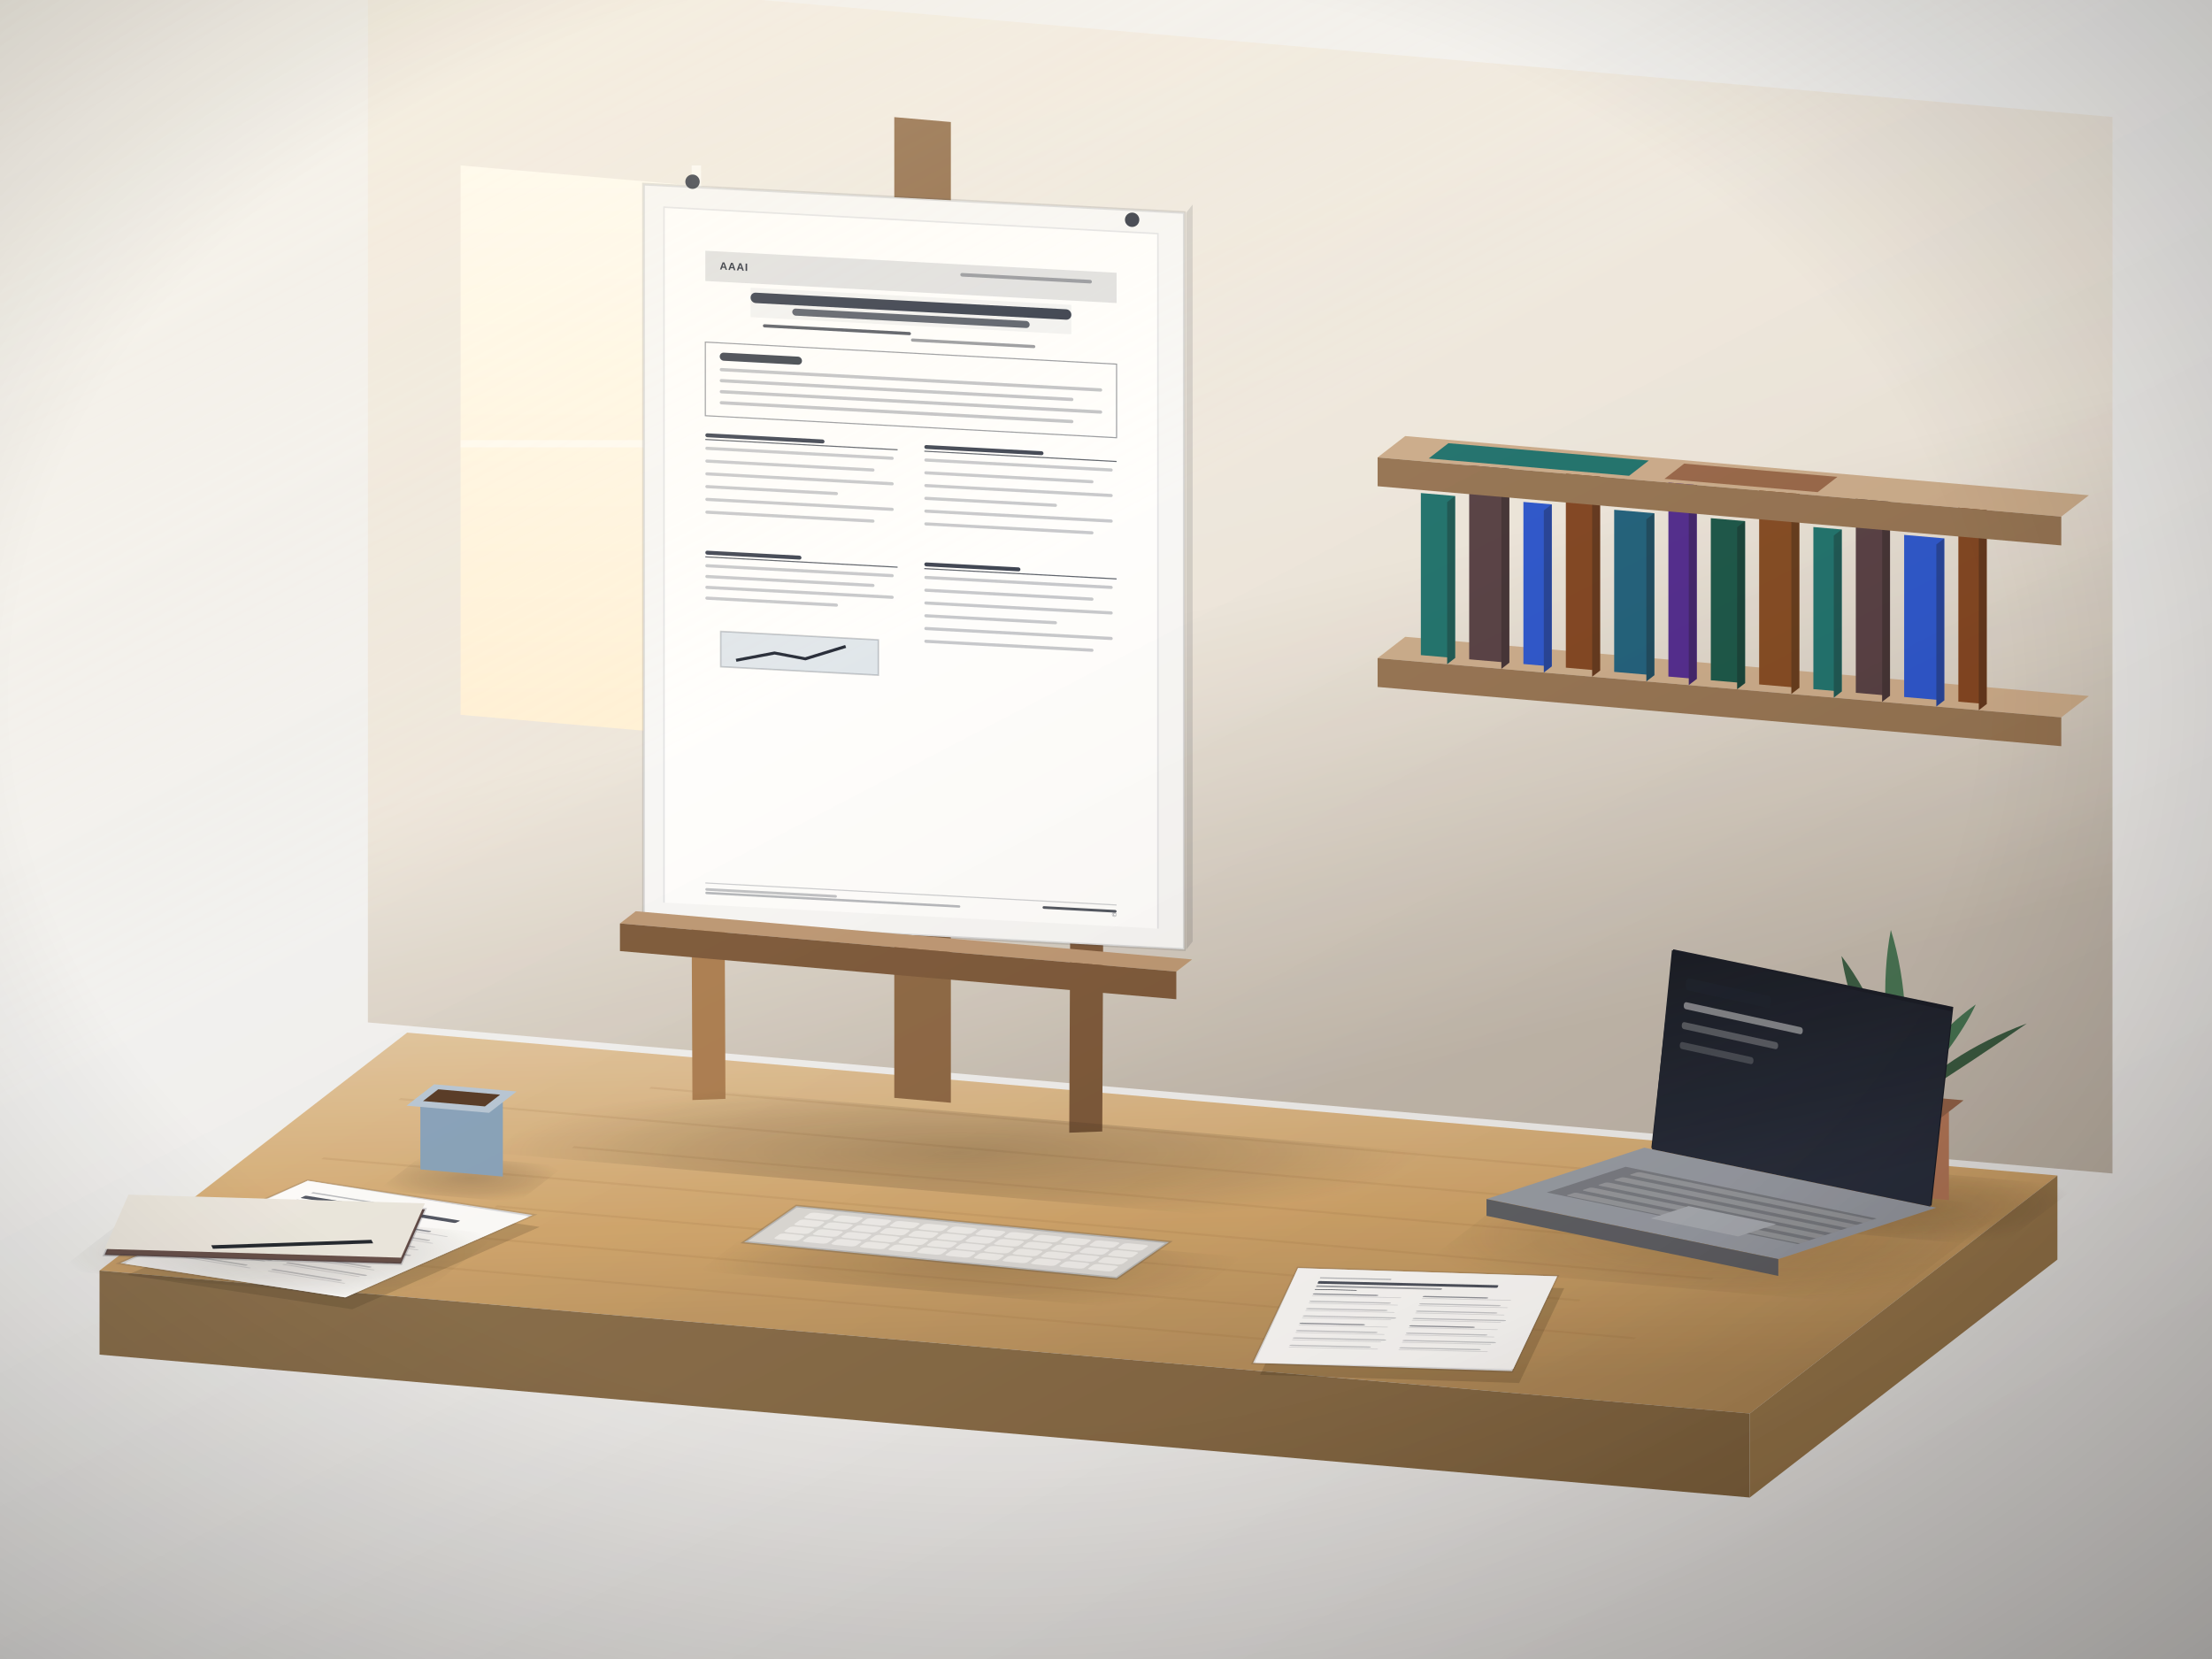
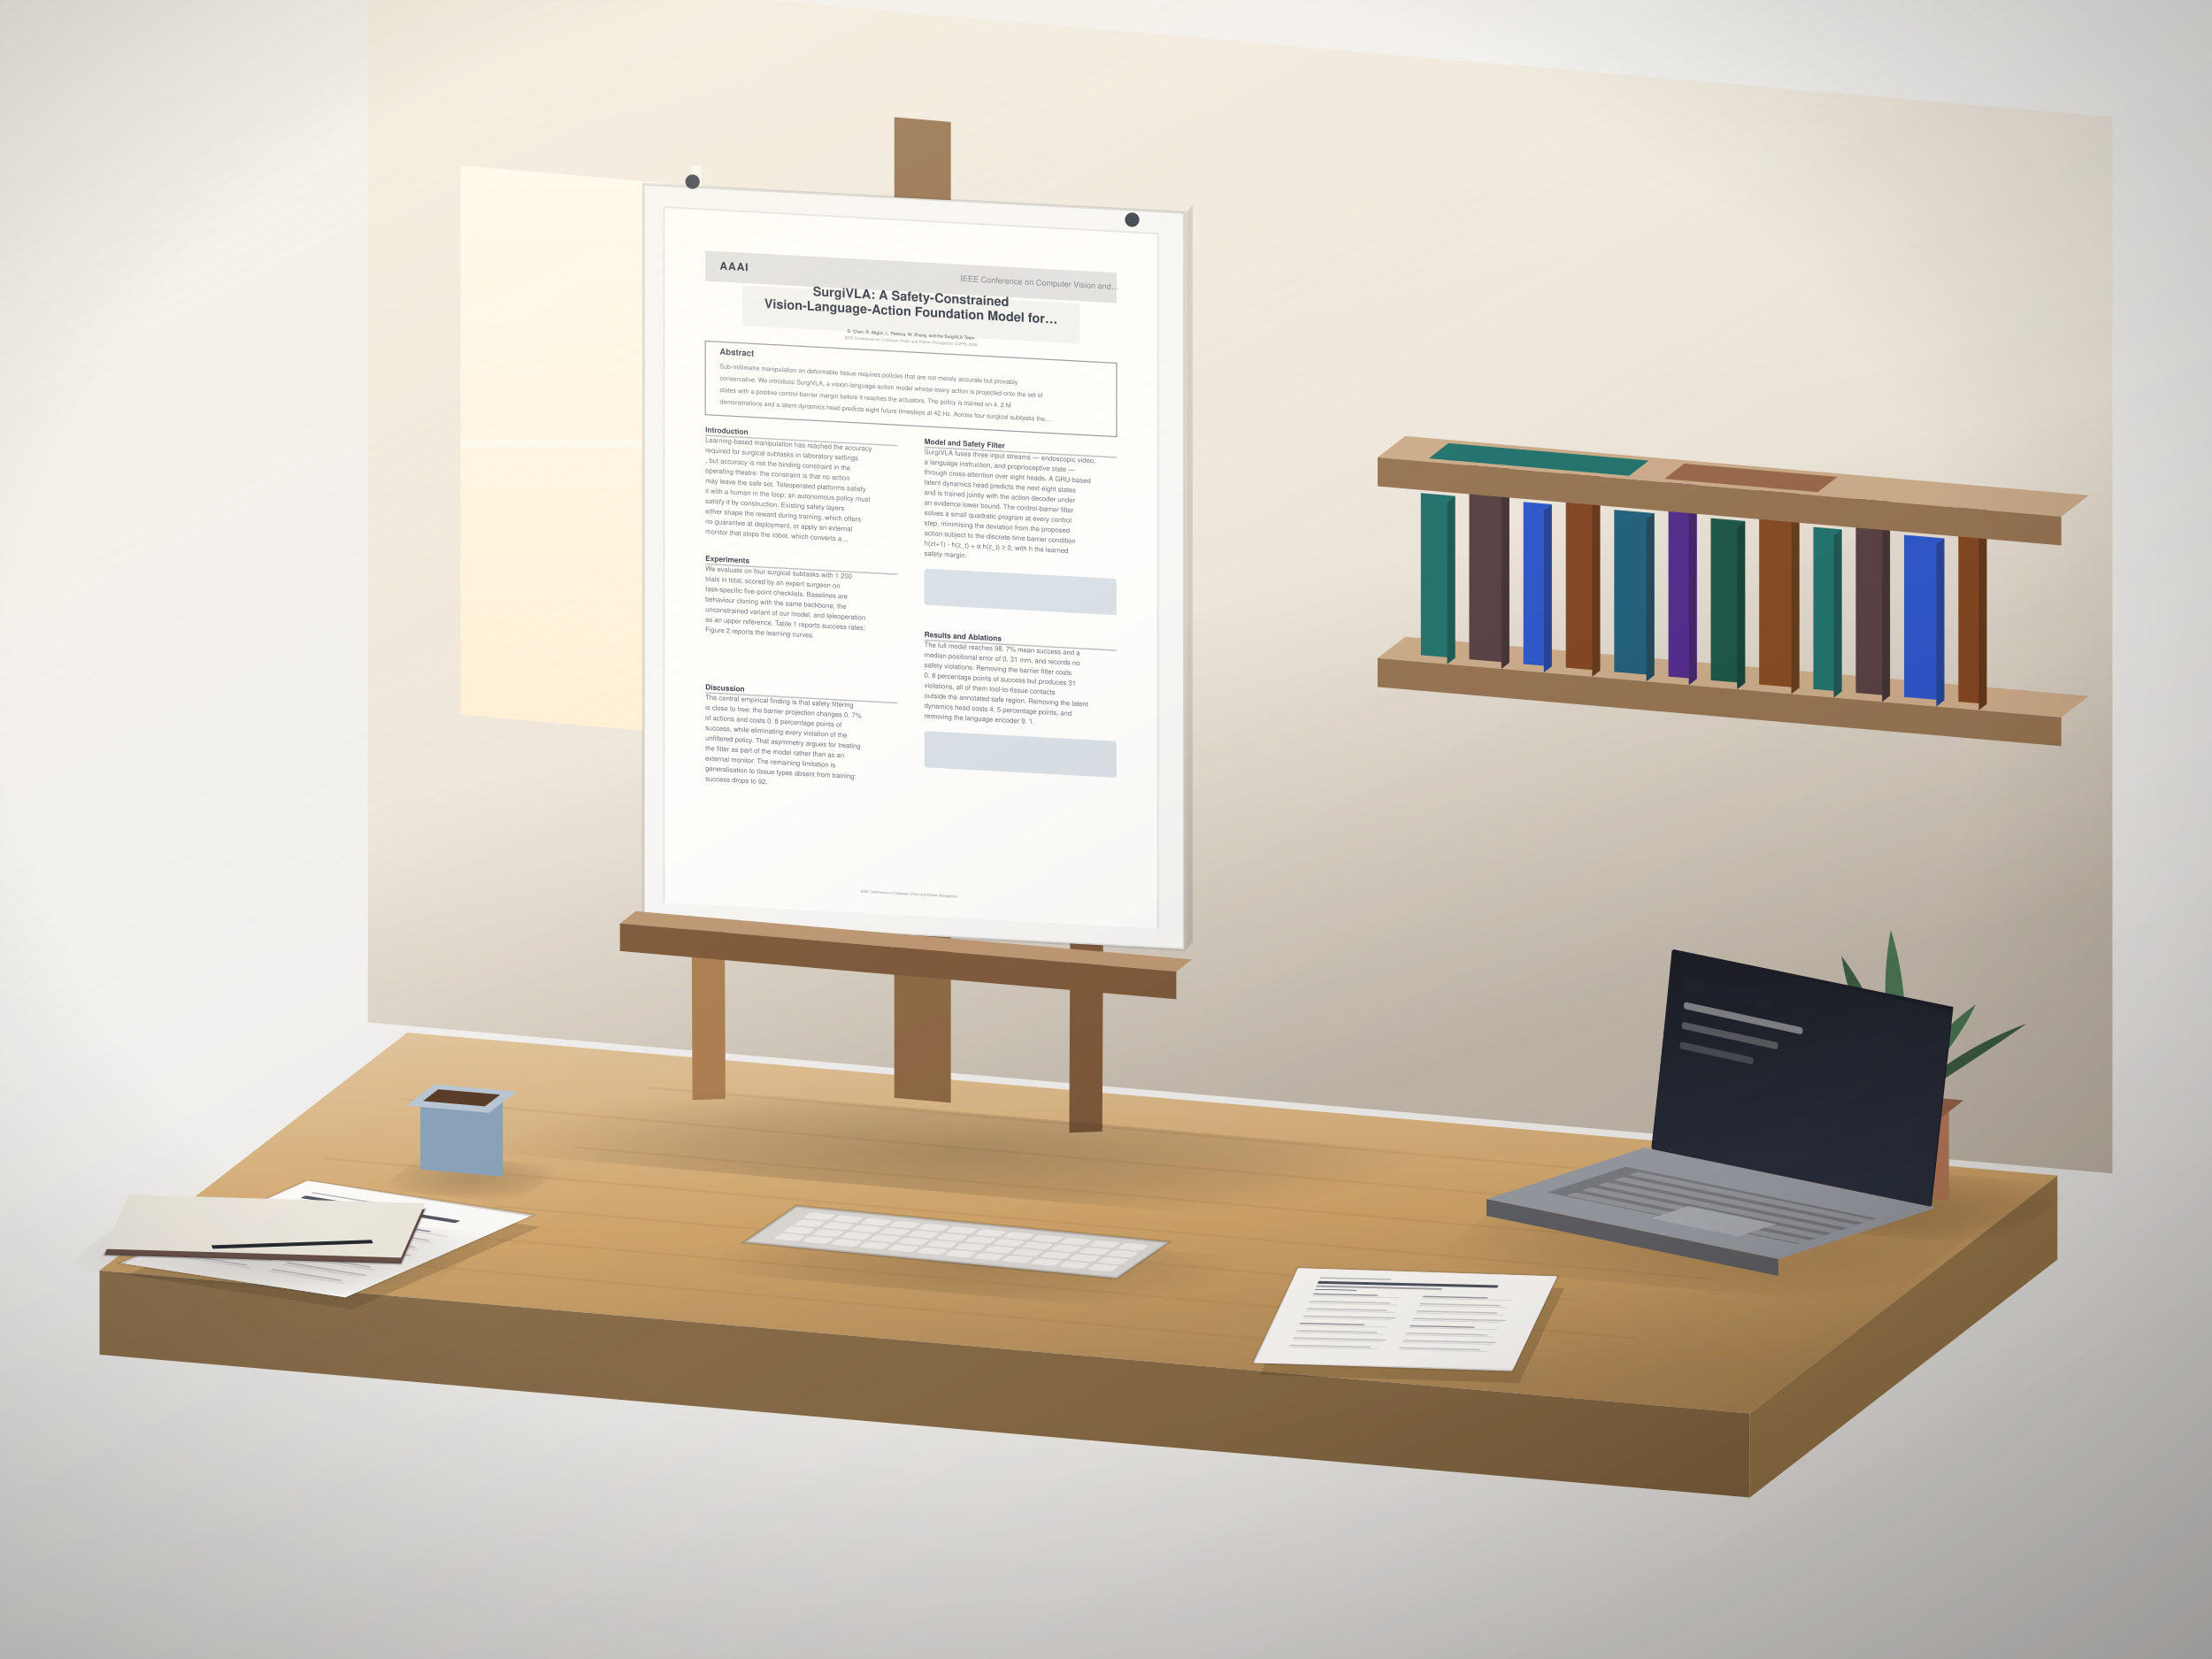
<svg xmlns="http://www.w3.org/2000/svg" width="800" height="600" viewBox="0 0 800 600" role="img" aria-label="AAAI template preview" data-template-id="aaai">
  <defs>
    <linearGradient id="tp-aaai-wall-1" x1="0" y1="0" x2="0.35" y2="1">
      <stop offset="0" stop-color="#f0ebe3" />
      <stop offset="0.62" stop-color="#ece5db" />
      <stop offset="1" stop-color="#bfb6ab" />
    </linearGradient>
    <linearGradient id="tp-aaai-window-2" x1="0" y1="0" x2="0" y2="1">
      <stop offset="0" stop-color="#FFFCF2" />
      <stop offset="1" stop-color="#FFEFD2" />
    </linearGradient>
    <linearGradient id="tp-aaai-desk-3" x1="0" y1="0" x2="0.15" y2="1">
      <stop offset="0" stop-color="#e0c299" />
      <stop offset="0.55" stop-color="#d0a265" />
      <stop offset="1" stop-color="#af8855" />
    </linearGradient>
    <clipPath id="tp-aaai-grain-4">
      <path d="M147.26 373.46 L744.09 425.14 L632.83 511.21 L36 459.52 Z" />
    </clipPath>
    <radialGradient id="tp-aaai-shadow-5" cx="0.5" cy="0.5" r="0.5">
      <stop offset="0" stop-color="#22160A" stop-opacity="0.26" />
      <stop offset="0.6" stop-color="#22160A" stop-opacity="0.13" />
      <stop offset="1" stop-color="#22160A" stop-opacity="0" />
    </radialGradient>
    <clipPath id="tp-aaai-board-6">
      <path d="M239.86 74.63 L420.47 84.14 L420.47 335.93 L239.86 326.41 Z" />
    </clipPath>
    <radialGradient id="tp-aaai-shadow-7" cx="0.5" cy="0.5" r="0.5">
      <stop offset="0" stop-color="#22160A" stop-opacity="0.24" />
      <stop offset="0.6" stop-color="#22160A" stop-opacity="0.12" />
      <stop offset="1" stop-color="#22160A" stop-opacity="0" />
    </radialGradient>
    <radialGradient id="tp-aaai-shadow-8" cx="0.5" cy="0.5" r="0.5">
      <stop offset="0" stop-color="#22160A" stop-opacity="0.22" />
      <stop offset="0.6" stop-color="#22160A" stop-opacity="0.11" />
      <stop offset="1" stop-color="#22160A" stop-opacity="0" />
    </radialGradient>
    <radialGradient id="tp-aaai-shadow-9" cx="0.5" cy="0.5" r="0.5">
      <stop offset="0" stop-color="#22160A" stop-opacity="0.2" />
      <stop offset="0.6" stop-color="#22160A" stop-opacity="0.1" />
      <stop offset="1" stop-color="#22160A" stop-opacity="0" />
    </radialGradient>
    <clipPath id="tp-aaai-keys-10">
      <path d="M587.93 421.98 L678.7 440.67 L650.16 449.95 L559.39 431.27 Z" />
    </clipPath>
    <clipPath id="tp-aaai-screen-11">
      <path d="M604.68 343.66 L706 364.52 L698.13 436.36 L596.81 415.5 Z" />
    </clipPath>
    <linearGradient id="tp-aaai-page-12" x1="0" y1="1" x2="1" y2="0">
      <stop offset="0" stop-color="#FFFFFF" />
      <stop offset="1" stop-color="#ececee" />
    </linearGradient>
    <clipPath id="tp-aaai-sheet-13">
      <path d="M111.28 427.03 L192.62 439.43 L124.86 469.21 L43.52 456.81 Z" />
    </clipPath>
    <linearGradient id="tp-aaai-page-14" x1="0" y1="1" x2="1" y2="0">
      <stop offset="0" stop-color="#FFFFFF" />
      <stop offset="1" stop-color="#ececee" />
    </linearGradient>
    <clipPath id="tp-aaai-sheet-15">
      <path d="M469.45 458.63 L563.15 461.6 L546.87 495.9 L453.17 492.93 Z" />
    </clipPath>
    <radialGradient id="tp-aaai-shadow-16" cx="0.5" cy="0.5" r="0.5">
      <stop offset="0" stop-color="#22160A" stop-opacity="0.2" />
      <stop offset="0.6" stop-color="#22160A" stop-opacity="0.1" />
      <stop offset="1" stop-color="#22160A" stop-opacity="0" />
    </radialGradient>
    <clipPath id="tp-aaai-keys-17">
      <path d="M288 436.19 L422.74 449.23 L403.85 462.31 L269.11 449.27 Z" />
    </clipPath>
    <radialGradient id="tp-aaai-shadow-18" cx="0.5" cy="0.5" r="0.5">
      <stop offset="0" stop-color="#22160A" stop-opacity="0.22" />
      <stop offset="0.6" stop-color="#22160A" stop-opacity="0.11" />
      <stop offset="1" stop-color="#22160A" stop-opacity="0" />
    </radialGradient>
    <linearGradient id="tp-aaai-warm-19" x1="0" y1="0" x2="0.7" y2="1">
      <stop offset="0" stop-color="#FFF4DC" stop-opacity="0.42" />
      <stop offset="0.45" stop-color="#FFF4DC" stop-opacity="0.1" />
      <stop offset="1" stop-color="#3B2410" stop-opacity="0.14" />
    </linearGradient>
    <radialGradient id="tp-aaai-vignette-20" cx="0.45" cy="0.42" r="0.8">
      <stop offset="0.55" stop-color="#000000" stop-opacity="0" />
      <stop offset="1" stop-color="#000000" stop-opacity="0.28" />
    </radialGradient>
  </defs>
  <path d="M133.06 369.77 L764 424.41 L764 42.3 L133.06 -12.34 Z" fill="url(#tp-aaai-wall-1)" />
  <path d="M166.59 258.53 L337.12 273.3 L337.12 74.6 L166.59 59.83 Z" fill="url(#tp-aaai-window-2)" />
  <rect x="250.16" y="59.83" width="3.4" height="198.7" fill="#FFFFFF" opacity="0.72" />
  <rect x="166.59" y="159.18" width="170.52" height="2.6" fill="#FFFFFF" opacity="0.55" />
  <path d="M508.21 230.31 L755.47 251.72 L745.49 259.45 L498.23 238.03 Z" fill="#c7a684" />
  <path d="M498.23 248.45 L745.49 269.87 L745.49 259.45 L498.23 238.03 Z" fill="#8d6a48" />
  <path d="M513.87 236.93 L526.23 238 L526.23 179.38 L513.87 178.31 Z" fill="#0f6864" />
  <path d="M526.23 238 L523.38 240.21 L523.38 181.59 L526.23 179.38 Z" fill="#0b4b48" />
  <path d="M531.35 238.45 L545.84 239.7 L545.84 168.06 L531.35 166.8 Z" fill="#4a3238" />
  <path d="M545.84 239.7 L542.99 241.91 L542.99 170.26 L545.84 168.06 Z" fill="#352428" />
  <path d="M550.96 240.15 L561.19 241.03 L561.19 182.41 L550.96 181.53 Z" fill="#1c4aca" />
  <path d="M561.19 241.03 L558.34 243.24 L558.34 184.62 L561.19 182.41 Z" fill="#143591" />
  <path d="M566.31 241.47 L578.67 242.55 L578.67 170.9 L566.31 169.83 Z" fill="#783813" />
  <path d="M578.67 242.55 L575.82 244.75 L575.82 173.11 L578.67 170.9 Z" fill="#56280e" />
  <path d="M583.79 242.99 L598.28 244.24 L598.28 185.62 L583.79 184.37 Z" fill="#105574" />
  <path d="M598.28 244.24 L595.43 246.45 L595.43 187.83 L598.28 185.62 Z" fill="#0c3d54" />
  <path d="M603.4 244.69 L613.63 245.57 L613.63 173.93 L603.4 173.04 Z" fill="#451c88" />
  <path d="M613.63 245.57 L610.77 247.78 L610.77 176.13 L613.63 173.93 Z" fill="#321462" />
  <path d="M618.74 246.02 L631.11 247.09 L631.11 188.47 L618.74 187.4 Z" fill="#094a3d" />
  <path d="M631.11 247.09 L628.25 249.29 L628.25 190.67 L631.11 188.47 Z" fill="#06352c" />
  <path d="M636.22 247.53 L650.72 248.78 L650.72 177.14 L636.22 175.88 Z" fill="#7b3e14" />
  <path d="M650.72 248.78 L647.86 250.99 L647.86 179.34 L650.72 177.14 Z" fill="#592d0e" />
  <path d="M655.83 249.23 L666.06 250.11 L666.06 191.49 L655.83 190.61 Z" fill="#0f6864" />
  <path d="M666.06 250.11 L663.21 252.32 L663.21 193.7 L666.06 191.49 Z" fill="#0b4b48" />
  <path d="M671.18 250.56 L683.54 251.63 L683.54 179.98 L671.18 178.91 Z" fill="#4a3238" />
  <path d="M683.54 251.63 L680.69 253.83 L680.69 182.19 L683.54 179.98 Z" fill="#352428" />
  <path d="M688.66 252.07 L703.15 253.33 L703.15 194.71 L688.66 193.45 Z" fill="#1c4aca" />
  <path d="M703.15 253.33 L700.3 255.53 L700.3 196.91 L703.15 194.71 Z" fill="#143591" />
  <path d="M708.27 253.77 L718.5 254.65 L718.5 183.01 L708.27 182.12 Z" fill="#783813" />
  <path d="M718.5 254.65 L715.65 256.86 L715.65 185.21 L718.5 183.01 Z" fill="#56280e" />
  <path d="M508.21 157.71 L755.47 179.12 L745.49 186.84 L498.23 165.43 Z" fill="#c7a684" />
  <path d="M498.23 175.85 L745.49 197.26 L745.49 186.84 L498.23 165.43 Z" fill="#8d6a48" />
  <path d="M523.84 160.29 L596.31 166.56 L589.18 172.08 L516.71 165.8 Z" fill="#0f6864" />
  <path d="M609.1 167.67 L664.52 172.47 L657.39 177.99 L601.97 173.19 Z" fill="#905c3d" />
  <path d="M147.26 373.46 L744.09 425.14 L632.83 511.21 L36 459.52 Z" fill="url(#tp-aaai-desk-3)" />
  <path d="M36 489.92 L632.83 541.6 L632.83 511.21 L36 459.52 Z" fill="#81643f" />
  <path d="M632.83 541.6 L744.09 455.54 L744.09 425.14 L632.83 511.21 Z" fill="#967549" />
  <g clip-path="url(#tp-aaai-grain-4)">
    <g transform="matrix(4.26 0.37 -1.43 1.1 147.26 373.46)">
      <rect x="24" y="9.75" width="92" height="0.6" fill="#8A5A2B" opacity="0.13" />
      <rect x="6" y="19.5" width="118" height="0.6" fill="#8A5A2B" opacity="0.13" />
      <rect x="24" y="29.25" width="92" height="0.6" fill="#8A5A2B" opacity="0.13" />
      <rect x="6" y="39" width="118" height="0.6" fill="#8A5A2B" opacity="0.13" />
      <rect x="24" y="48.75" width="92" height="0.6" fill="#8A5A2B" opacity="0.13" />
      <rect x="6" y="58.5" width="118" height="0.6" fill="#8A5A2B" opacity="0.13" />
      <rect x="24" y="68.25" width="92" height="0.6" fill="#8A5A2B" opacity="0.13" />
    </g>
  </g>
  <path d="M250.43 397.85 L248.98 75.59 L260.92 75.15 L262.37 397.41 Z" fill="#a77647" />
  <path d="M386.71 409.65 L388.16 87.65 L400.11 87.21 L398.65 409.21 Z" fill="#744e2e" />
  <path d="M323.43 397.06 L323.43 42.36 L343.89 44.13 L343.89 398.83 Z" fill="#865e39" />
  <path d="M211.78 390.44 L514.63 416.67 L480.4 443.15 L177.54 416.93 Z" fill="url(#tp-aaai-shadow-5)" />
  <path d="M429.01 76.92 L431.34 73.96 L431.34 340.51 L429.01 343.47 Z" fill="#0F172A24" />
  <path d="M232.73 66.58 L428.32 76.87 L428.32 343.43 L232.73 333.13 Z" fill="#f7f7f7" stroke="#0F172A24" />
  <g clip-path="url(#tp-aaai-board-6)">
    <g transform="matrix(0.56 0.03 0 0.56 239.86 74.63)">
      <rect width="320" height="452.57" fill="#FFFFFF" />
      <rect x="0.5" y="0.5" width="319" height="451.57" fill="none" stroke="#0F172A1f" />
      <rect x="27.2" y="27.2" width="265.6" height="19.55" fill="#11182724" />
-       <text x="36.5" y="38.79" font-size="6.81" font-family="Arial, sans-serif" font-weight="700" letter-spacing="0.5" fill="#111827">AAAI</text>
-       <rect x="191.87" y="32.7" width="84.99" height="2.32" rx="1.16" fill="#0F172A66" opacity="1" />
-       <rect x="56.42" y="52.54" width="207.17" height="6.73" rx="3.37" fill="#0F172A" opacity="0.92" />
-       <rect x="83.35" y="61.45" width="153.3" height="4.56" rx="2.28" fill="#0F172A" opacity="0.75" />
-       <rect x="56.42" y="49.5" width="207.17" height="19.01" fill="#1118270e" />
-       <rect x="64.38" y="72.64" width="95.62" height="2.04" rx="1.02" fill="#111827c7" opacity="1" />
-       <rect x="160" y="76.71" width="80.32" height="2.04" rx="1.02" fill="#1118277a" opacity="1" />
-       <rect x="27.2" y="86.22" width="265.6" height="47.52" fill="none" stroke="#1118277a" stroke-width="0.7" />
-       <rect x="36.5" y="92.39" width="53.12" height="5.23" rx="2.61" fill="#111827" opacity="0.9" />
-       <rect x="36.5" y="102.37" width="247.01" height="2.14" rx="1.07" fill="#0F172A47" opacity="1" />
-       <rect x="36.5" y="109.5" width="228.42" height="2.14" rx="1.07" fill="#0F172A47" opacity="1" />
-       <rect x="36.5" y="116.63" width="247.01" height="2.14" rx="1.07" fill="#0F172A47" opacity="1" />
-       <rect x="36.5" y="123.76" width="228.42" height="2.14" rx="1.07" fill="#0F172A47" opacity="1" />
-       <rect x="27.2" y="145.05" width="76.98" height="2.55" rx="1.28" fill="#0F172A" opacity="0.88" />
-       <rect x="27.2" y="148.74" width="124.17" height="0.7" fill="#111827bf" />
-       <rect x="27.2" y="153.74" width="121.68" height="2.04" rx="1.02" fill="#0F172A40" opacity="1" />
-       <rect x="27.2" y="161.99" width="109.27" height="2.04" rx="1.02" fill="#0F172A40" opacity="1" />
-       <rect x="27.2" y="170.23" width="121.68" height="2.04" rx="1.02" fill="#0F172A40" opacity="1" />
-       <rect x="27.2" y="178.48" width="85.68" height="2.04" rx="1.02" fill="#0F172A40" opacity="1" />
-       <rect x="27.2" y="186.73" width="121.68" height="2.04" rx="1.02" fill="#0F172A40" opacity="1" />
-       <rect x="27.2" y="194.98" width="109.27" height="2.04" rx="1.02" fill="#0F172A40" opacity="1" />
-       <rect x="27.2" y="220.87" width="62.08" height="2.55" rx="1.28" fill="#0F172A" opacity="0.88" />
-       <rect x="27.2" y="224.57" width="124.17" height="0.7" fill="#111827bf" />
-       <rect x="27.2" y="229.56" width="121.68" height="2.04" rx="1.02" fill="#0F172A40" opacity="1" />
-       <rect x="27.2" y="236.54" width="109.27" height="2.04" rx="1.02" fill="#0F172A40" opacity="1" />
-       <rect x="27.2" y="243.53" width="121.68" height="2.04" rx="1.02" fill="#0F172A40" opacity="1" />
-       <rect x="27.2" y="250.51" width="85.68" height="2.04" rx="1.02" fill="#0F172A40" opacity="1" />
-       <rect x="37.13" y="272.53" width="101.82" height="22.83" fill="#003A7021" stroke="#11182738" />
-       <path d="M47.07 290.65 L71.9 284.61 L91.77 287.3 L117.84 277.9" fill="none" stroke="#111827" stroke-width="1.92" />
-       <rect x="168.63" y="145.05" width="76.98" height="2.55" rx="1.28" fill="#0F172A" opacity="0.88" />
-       <rect x="168.63" y="148.74" width="124.17" height="0.7" fill="#111827bf" />
-       <rect x="168.63" y="153.74" width="121.68" height="2.04" rx="1.02" fill="#0F172A40" opacity="1" />
-       <rect x="168.63" y="161.99" width="109.27" height="2.04" rx="1.02" fill="#0F172A40" opacity="1" />
-       <rect x="168.63" y="170.23" width="121.68" height="2.04" rx="1.02" fill="#0F172A40" opacity="1" />
-       <rect x="168.63" y="178.48" width="85.68" height="2.04" rx="1.02" fill="#0F172A40" opacity="1" />
-       <rect x="168.63" y="186.73" width="121.68" height="2.04" rx="1.02" fill="#0F172A40" opacity="1" />
-       <rect x="168.63" y="194.98" width="109.27" height="2.04" rx="1.02" fill="#0F172A40" opacity="1" />
-       <rect x="168.63" y="220.87" width="62.08" height="2.55" rx="1.28" fill="#0F172A" opacity="0.88" />
-       <rect x="168.63" y="224.57" width="124.17" height="0.7" fill="#111827bf" />
-       <rect x="168.63" y="229.56" width="121.68" height="2.04" rx="1.02" fill="#0F172A40" opacity="1" />
-       <rect x="168.63" y="237.81" width="109.27" height="2.04" rx="1.02" fill="#0F172A40" opacity="1" />
-       <rect x="168.63" y="246.06" width="121.68" height="2.04" rx="1.02" fill="#0F172A40" opacity="1" />
-       <rect x="168.63" y="254.31" width="85.68" height="2.04" rx="1.02" fill="#0F172A40" opacity="1" />
-       <rect x="168.63" y="262.55" width="121.68" height="2.04" rx="1.02" fill="#0F172A40" opacity="1" />
-       <rect x="168.63" y="270.8" width="109.27" height="2.04" rx="1.02" fill="#0F172A40" opacity="1" />
-       <rect x="27.2" y="435.16" width="265.6" height="0.72" fill="#0F172A38" />
-       <rect x="27.2" y="438.78" width="84.99" height="1.72" rx="0.86" fill="#0F172A47" opacity="1" />
-       <rect x="244.99" y="438.78" width="47.81" height="1.72" rx="0.86" fill="#111827c7" opacity="1" />
-       <rect x="27.2" y="441.15" width="164.67" height="1.54" rx="0.77" fill="#0F172A52" opacity="1" />
-       <text x="292.8" y="443.18" text-anchor="end" font-size="4.07" font-family="Arial, sans-serif" fill="#0F172A99">©</text>
+       <text x="36.5" y="38.79" font-size="6.81" font-family="Helvetica, Arial, sans-serif" font-weight="700" letter-spacing="0.5" fill="#111827">AAAI</text>
+       <text x="191.87" y="38.06" font-family="Helvetica, Arial, sans-serif" font-size="5.21" fill="#0F172A8c">IEEE Conference on Computer Vision and…</text>
+       <rect x="51.1" y="48.43" width="217.79" height="25.91" fill="#1118270e" />
+       <text x="160" y="52.54" font-family="Helvetica, Arial, sans-serif" font-size="8.24" fill="#0F172A" font-weight="700" opacity="0.95" text-anchor="middle">SurgiVLA: A Safety-Constrained</text>
+       <text x="160" y="62.1" font-family="Helvetica, Arial, sans-serif" font-size="8.24" fill="#0F172A" font-weight="700" opacity="0.95" text-anchor="middle">Vision-Language-Action Foundation Model for…</text>
+       <text x="160" y="75.2" font-family="Helvetica, Arial, sans-serif" font-size="2.81" fill="#111827e6" text-anchor="middle">D. Chen, R. Akgün, L. Petrova, W. Zhang, and the SurgiVLA Team</text>
+       <text x="160" y="79.4" font-family="Helvetica, Arial, sans-serif" font-size="2.53" fill="#0F172A80" text-anchor="middle">IEEE Conference on Computer Vision and Pattern Recognition (CVPR) 2026</text>
+       <rect x="27.2" y="85.58" width="265.6" height="47.52" fill="none" stroke="#1118277a" stroke-width="0.7" />
+       <text x="36.5" y="93.66" font-family="Helvetica, Arial, sans-serif" font-size="5.46" fill="#111827" font-weight="700" opacity="0.9">Abstract</text>
+       <text x="36.5" y="102.68" font-family="Helvetica, Arial, sans-serif" font-size="4.04" fill="#0F172Aa8">Sub-millimetre manipulation on deformable tissue requires policies that are not merely accurate but provably</text>
+       <text x="36.5" y="110.29" font-family="Helvetica, Arial, sans-serif" font-size="4.04" fill="#0F172Aa8">conservative. We introduce SurgiVLA, a vision-language-action model whose every action is projected onto the set of</text>
+       <text x="36.5" y="117.89" font-family="Helvetica, Arial, sans-serif" font-size="4.04" fill="#0F172Aa8">states with a positive control-barrier margin before it reaches the actuators. The policy is trained on 4. 2 M</text>
+       <text x="36.5" y="125.49" font-family="Helvetica, Arial, sans-serif" font-size="4.04" fill="#0F172Aa8">demonstrations and a latent dynamics head predicts eight future timesteps at 42 Hz. Across four surgical subtasks the…</text>
+       <text x="27.2" y="144.41" font-family="Helvetica, Arial, sans-serif" font-size="4.75" fill="#0F172A" font-weight="700" opacity="0.9">Introduction</text>
+       <rect x="27.2" y="146.07" width="124.17" height="0.8" fill="#0F172A4d" />
+       <text x="27.2" y="150.83" font-family="Helvetica, Arial, sans-serif" font-size="4.38" fill="#0F172Aad">Learning-based manipulation has reached the accuracy</text>
+       <text x="27.2" y="157.39" font-family="Helvetica, Arial, sans-serif" font-size="4.38" fill="#0F172Aad">required for surgical subtasks in laboratory settings</text>
+       <text x="27.2" y="163.96" font-family="Helvetica, Arial, sans-serif" font-size="4.38" fill="#0F172Aad">, but accuracy is not the binding constraint in the</text>
+       <text x="27.2" y="170.53" font-family="Helvetica, Arial, sans-serif" font-size="4.38" fill="#0F172Aad">operating theatre: the constraint is that no action</text>
+       <text x="27.2" y="177.1" font-family="Helvetica, Arial, sans-serif" font-size="4.38" fill="#0F172Aad">may leave the safe set. Teleoperated platforms satisfy</text>
+       <text x="27.2" y="183.66" font-family="Helvetica, Arial, sans-serif" font-size="4.38" fill="#0F172Aad">it with a human in the loop; an autonomous policy must</text>
+       <text x="27.2" y="190.23" font-family="Helvetica, Arial, sans-serif" font-size="4.38" fill="#0F172Aad">satisfy it by construction. Existing safety layers</text>
+       <text x="27.2" y="196.8" font-family="Helvetica, Arial, sans-serif" font-size="4.38" fill="#0F172Aad">either shape the reward during training, which offers</text>
+       <text x="27.2" y="203.37" font-family="Helvetica, Arial, sans-serif" font-size="4.38" fill="#0F172Aad">no guarantee at deployment, or apply an external</text>
+       <text x="27.2" y="209.93" font-family="Helvetica, Arial, sans-serif" font-size="4.38" fill="#0F172Aad">monitor that stops the robot, which converts a…</text>
+       <text x="27.2" y="227.5" font-family="Helvetica, Arial, sans-serif" font-size="4.75" fill="#0F172A" font-weight="700" opacity="0.9">Experiments</text>
+       <rect x="27.2" y="229.17" width="124.17" height="0.8" fill="#0F172A4d" />
+       <text x="27.2" y="233.92" font-family="Helvetica, Arial, sans-serif" font-size="4.38" fill="#0F172Aad">We evaluate on four surgical subtasks with 1 200</text>
+       <text x="27.2" y="240.49" font-family="Helvetica, Arial, sans-serif" font-size="4.38" fill="#0F172Aad">trials in total, scored by an expert surgeon on</text>
+       <text x="27.2" y="247.05" font-family="Helvetica, Arial, sans-serif" font-size="4.38" fill="#0F172Aad">task-specific five-point checklists. Baselines are</text>
+       <text x="27.2" y="253.62" font-family="Helvetica, Arial, sans-serif" font-size="4.38" fill="#0F172Aad">behaviour cloning with the same backbone, the</text>
+       <text x="27.2" y="260.19" font-family="Helvetica, Arial, sans-serif" font-size="4.38" fill="#0F172Aad">unconstrained variant of our model, and teleoperation</text>
+       <text x="27.2" y="266.76" font-family="Helvetica, Arial, sans-serif" font-size="4.38" fill="#0F172Aad">as an upper reference. Table 1 reports success rates;</text>
+       <text x="27.2" y="273.32" font-family="Helvetica, Arial, sans-serif" font-size="4.38" fill="#0F172Aad">Figure 2 reports the learning curves.</text>
+       <text x="27.2" y="310.6" font-family="Helvetica, Arial, sans-serif" font-size="4.75" fill="#0F172A" font-weight="700" opacity="0.9">Discussion</text>
+       <rect x="27.2" y="312.26" width="124.17" height="0.8" fill="#0F172A4d" />
+       <text x="27.2" y="317.01" font-family="Helvetica, Arial, sans-serif" font-size="4.38" fill="#0F172Aad">The central empirical finding is that safety filtering</text>
+       <text x="27.2" y="323.58" font-family="Helvetica, Arial, sans-serif" font-size="4.38" fill="#0F172Aad">is close to free: the barrier projection changes 0. 7%</text>
+       <text x="27.2" y="330.15" font-family="Helvetica, Arial, sans-serif" font-size="4.38" fill="#0F172Aad">of actions and costs 0. 8 percentage points of</text>
+       <text x="27.2" y="336.72" font-family="Helvetica, Arial, sans-serif" font-size="4.38" fill="#0F172Aad">success, while eliminating every violation of the</text>
+       <text x="27.2" y="343.28" font-family="Helvetica, Arial, sans-serif" font-size="4.38" fill="#0F172Aad">unfiltered policy. That asymmetry argues for treating</text>
+       <text x="27.2" y="349.85" font-family="Helvetica, Arial, sans-serif" font-size="4.38" fill="#0F172Aad">the filter as part of the model rather than as an</text>
+       <text x="27.2" y="356.42" font-family="Helvetica, Arial, sans-serif" font-size="4.38" fill="#0F172Aad">external monitor. The remaining limitation is</text>
+       <text x="27.2" y="362.99" font-family="Helvetica, Arial, sans-serif" font-size="4.38" fill="#0F172Aad">generalisation to tissue types absent from training:</text>
+       <text x="27.2" y="369.55" font-family="Helvetica, Arial, sans-serif" font-size="4.38" fill="#0F172Aad">success drops to 92.</text>
+       <text x="168.63" y="144.41" font-family="Helvetica, Arial, sans-serif" font-size="4.75" fill="#0F172A" font-weight="700" opacity="0.9">Model and Safety Filter</text>
+       <rect x="168.63" y="146.07" width="124.17" height="0.8" fill="#0F172A4d" />
+       <text x="168.63" y="150.83" font-family="Helvetica, Arial, sans-serif" font-size="4.38" fill="#0F172Aad">SurgiVLA fuses three input streams — endoscopic video,</text>
+       <text x="168.63" y="157.39" font-family="Helvetica, Arial, sans-serif" font-size="4.38" fill="#0F172Aad">a language instruction, and proprioceptive state —</text>
+       <text x="168.63" y="163.96" font-family="Helvetica, Arial, sans-serif" font-size="4.38" fill="#0F172Aad">through cross-attention over eight heads. A GRU-based</text>
+       <text x="168.63" y="170.53" font-family="Helvetica, Arial, sans-serif" font-size="4.38" fill="#0F172Aad">latent dynamics head predicts the next eight states</text>
+       <text x="168.63" y="177.1" font-family="Helvetica, Arial, sans-serif" font-size="4.38" fill="#0F172Aad">and is trained jointly with the action decoder under</text>
+       <text x="168.63" y="183.66" font-family="Helvetica, Arial, sans-serif" font-size="4.38" fill="#0F172Aad">an evidence lower bound. The control-barrier filter</text>
+       <text x="168.63" y="190.23" font-family="Helvetica, Arial, sans-serif" font-size="4.38" fill="#0F172Aad">solves a small quadratic program at every control</text>
+       <text x="168.63" y="196.8" font-family="Helvetica, Arial, sans-serif" font-size="4.38" fill="#0F172Aad">step, minimising the deviation from the proposed</text>
+       <text x="168.63" y="203.37" font-family="Helvetica, Arial, sans-serif" font-size="4.38" fill="#0F172Aad">action subject to the discrete-time barrier condition</text>
+       <text x="168.63" y="209.93" font-family="Helvetica, Arial, sans-serif" font-size="4.38" fill="#0F172Aad">h(zt+1) - h(z_t) + α h(z_t) ≥ 0, with h the learned</text>
+       <text x="168.63" y="216.5" font-family="Helvetica, Arial, sans-serif" font-size="4.38" fill="#0F172Aad">safety margin.</text>
+       <rect x="168.63" y="224.82" width="124.17" height="23.53" rx="2" fill="#003A7029" />
+       <text x="168.63" y="269.05" font-family="Helvetica, Arial, sans-serif" font-size="4.75" fill="#0F172A" font-weight="700" opacity="0.9">Results and Ablations</text>
+       <rect x="168.63" y="270.71" width="124.17" height="0.8" fill="#0F172A4d" />
+       <text x="168.63" y="275.47" font-family="Helvetica, Arial, sans-serif" font-size="4.38" fill="#0F172Aad">The full model reaches 98. 7% mean success and a</text>
+       <text x="168.63" y="282.03" font-family="Helvetica, Arial, sans-serif" font-size="4.38" fill="#0F172Aad">median positional error of 0. 31 mm, and records no</text>
+       <text x="168.63" y="288.6" font-family="Helvetica, Arial, sans-serif" font-size="4.38" fill="#0F172Aad">safety violations. Removing the barrier filter costs</text>
+       <text x="168.63" y="295.17" font-family="Helvetica, Arial, sans-serif" font-size="4.38" fill="#0F172Aad">0. 8 percentage points of success but produces 31</text>
+       <text x="168.63" y="301.74" font-family="Helvetica, Arial, sans-serif" font-size="4.38" fill="#0F172Aad">violations, all of them tool-to-tissue contacts</text>
+       <text x="168.63" y="308.3" font-family="Helvetica, Arial, sans-serif" font-size="4.38" fill="#0F172Aad">outside the annotated safe region. Removing the latent</text>
+       <text x="168.63" y="314.87" font-family="Helvetica, Arial, sans-serif" font-size="4.38" fill="#0F172Aad">dynamics head costs 4. 5 percentage points, and</text>
+       <text x="168.63" y="321.44" font-family="Helvetica, Arial, sans-serif" font-size="4.38" fill="#0F172Aad">removing the language encoder 9. 1.</text>
+       <rect x="168.63" y="329.76" width="124.17" height="23.53" rx="2" fill="#003A7029" />
+       <text x="160" y="436.25" font-family="Helvetica, Arial, sans-serif" font-size="2.26" fill="#0F172A80" text-anchor="middle">IEEE Conference on Computer Vision and Pattern Recognition…</text>
    </g>
  </g>
  <circle cx="250.46" cy="65.72" r="2.6" fill="#111827eb" />
  <circle cx="409.45" cy="79.48" r="2.6" fill="#111827eb" />
  <path d="M224.21 333.98 L425.43 351.4 L431.13 346.99 L229.92 329.56 Z" fill="#b9916c" />
  <path d="M224.21 343.96 L425.43 361.39 L425.43 351.4 L224.21 333.98 Z" fill="#744e2e" />
  <path d="M659.73 420.94 L751.51 428.89 L723.16 450.82 L631.39 442.87 Z" fill="url(#tp-aaai-shadow-7)" />
  <path d="M669.55 430.96 L704.85 434.01 L704.85 402.05 L669.55 399 Z" fill="#b27354" />
  <path d="M674.87 394.89 L710.16 397.94 L699.53 406.17 L664.24 403.11 Z" fill="#8e5c43" />
  <path d="M687.2 400.53 Q662.07 383.31 650.95 374.1 Q676.07 383.31 687.2 400.53" fill="#294f35" opacity="0.96" />
  <path d="M687.2 400.53 Q664.06 375.88 654.91 359.23 Q678.06 375.88 687.2 400.53" fill="#366947" opacity="0.96" />
  <path d="M687.2 400.53 Q669.6 369.13 665.99 345.74 Q683.6 369.13 687.2 400.53" fill="#294f35" opacity="0.96" />
  <path d="M687.2 400.53 Q678.52 364.42 683.85 336.31 Q692.52 364.42 687.2 400.53" fill="#366947" opacity="0.96" />
  <path d="M687.2 400.53 Q685.41 377.8 697.62 363.07 Q699.41 377.8 687.2 400.53" fill="#294f35" opacity="0.96" />
  <path d="M687.2 400.53 Q693.88 377.9 714.56 363.28 Q707.88 377.9 687.2 400.53" fill="#366947" opacity="0.96" />
  <path d="M687.2 400.53 Q703.12 381.34 733.04 370.15 Q717.12 381.34 687.2 400.53" fill="#294f35" opacity="0.96" />
  <path d="M153.46 417.33 L204.19 421.72 L187.22 434.85 L136.49 430.46 Z" fill="url(#tp-aaai-shadow-8)" />
  <path d="M152.02 422.94 L181.86 425.53 L181.86 398.61 L152.02 396.02 Z" fill="#809db8" />
  <path d="M157.01 392.16 L186.85 394.75 L176.87 402.47 L147.03 399.88 Z" fill="#b3c4d4" />
  <path d="M158.49 393.96 L180.88 395.9 L175.38 400.15 L153 398.21 Z" fill="#4A2C16" />
  <path d="M169.91 411.46 q10 -3 10 4.5 q0 6.5 -10 3" fill="none" stroke="#809db8" stroke-width="2.4" />
  <path d="M560.47 421.69 L726.73 436.09 L680.17 472.1 L513.91 457.71 Z" fill="url(#tp-aaai-shadow-9)" />
  <path d="M594.7 415.06 L700.24 436.79 L643.15 455.37 L537.61 433.64 Z" fill="#949aa5" />
  <path d="M537.61 433.64 L643.15 455.37 L643.15 461.45 L537.61 439.72 Z" fill="#565960" />
  <path d="M587.93 421.98 L678.7 440.67 L650.16 449.95 L559.39 431.27 Z" fill="#737881" />
  <g clip-path="url(#tp-aaai-keys-10)">
    <g transform="matrix(3.52 0.72 -2.8 0.91 587.93 421.98)">
      <rect x="1.8" y="0.61" width="26.4" height="1.22" rx="0.24" fill="#FFFFFF" opacity="0.22" />
      <rect x="1.8" y="2.65" width="26.4" height="1.22" rx="0.24" fill="#FFFFFF" opacity="0.22" />
      <rect x="1.8" y="4.69" width="26.4" height="1.22" rx="0.24" fill="#FFFFFF" opacity="0.22" />
      <rect x="1.8" y="6.73" width="26.4" height="1.22" rx="0.24" fill="#FFFFFF" opacity="0.22" />
      <rect x="1.8" y="8.77" width="26.4" height="1.22" rx="0.24" fill="#FFFFFF" opacity="0.22" />
    </g>
  </g>
  <path d="M610.66 436.19 L642.33 442.71 L628.63 447.17 L596.96 440.65 Z" fill="#a7acb5" />
  <path d="M605.11 343.33 L706.43 364.19 L698.56 436.03 L597.24 415.17 Z" fill="#0b101d" />
  <g clip-path="url(#tp-aaai-screen-11)">
    <g transform="matrix(0.32 0.07 -0.04 0.4 604.68 343.66)">
      <defs>
        <linearGradient id="neutral-screen-320" x1="0" y1="0" x2="0.6" y2="1">
          <stop offset="0" stop-color="#090e19" />
          <stop offset="1" stop-color="#1d2537" />
        </linearGradient>
      </defs>
      <rect width="320" height="180" fill="url(#neutral-screen-320)" />
      <rect x="19.2" y="21.6" width="96" height="10.8" rx="3.6" fill="#11182780" />
      <rect x="19.2" y="43.2" width="134.4" height="6.3" rx="2.7" fill="#FFFFFF" opacity="0.45" />
      <rect x="19.2" y="61.2" width="108.8" height="6.3" rx="2.7" fill="#FFFFFF" opacity="0.26" />
      <rect x="19.2" y="79.2" width="83.2" height="6.3" rx="2.7" fill="#FFFFFF" opacity="0.18" />
    </g>
  </g>
  <path d="M113.83 431.33 L195.17 443.73 L127.41 473.51 L46.07 461.1 Z" fill="#2417082e" />
  <path d="M111.28 427.03 L192.62 439.43 L124.86 469.21 L43.52 456.81 Z" fill="url(#tp-aaai-page-12)" stroke="#0F172A1f" />
  <g clip-path="url(#tp-aaai-sheet-13)">
    <g transform="matrix(0.37 0.06 -0.22 0.1 111.28 427.03)">
      <rect width="220" height="311.14" fill="#FFFFFF" />
      <rect x="22" y="28" width="59.84" height="3.73" fill="#0F172A" opacity="0.3" />
      <rect x="22" y="40.45" width="151.36" height="8.71" rx="1.24" fill="#0F172A" opacity="0.78" />
      <rect x="22" y="54.45" width="105.6" height="5.6" rx="0.93" fill="#0F172A" opacity="0.38" />
      <rect x="22" y="66.9" width="35.2" height="1.87" fill="#111827d9" />
      <rect x="22" y="80.9" width="55.18" height="3.86" rx="1.93" fill="#0F172A" opacity="0.48" />
      <rect x="22" y="87.65" width="75.24" height="2.31" rx="1.16" fill="#0F172A" opacity="0.15" />
      <rect x="22" y="105.01" width="68.55" height="3.86" rx="1.93" fill="#0F172A" opacity="0.24" />
      <rect x="22" y="111.76" width="75.24" height="2.31" rx="1.16" fill="#0F172A" opacity="0.15" />
      <rect x="22" y="129.12" width="68.55" height="3.86" rx="1.93" fill="#0F172A" opacity="0.24" />
      <rect x="22" y="135.88" width="75.24" height="2.31" rx="1.16" fill="#0F172A" opacity="0.15" />
      <rect x="22" y="153.24" width="78.58" height="3.86" rx="1.93" fill="#0F172A" opacity="0.24" />
      <rect x="22" y="159.99" width="75.24" height="2.31" rx="1.16" fill="#0F172A" opacity="0.15" />
      <rect x="22" y="177.35" width="55.18" height="3.86" rx="1.93" fill="#0F172A" opacity="0.48" />
      <rect x="22" y="184.1" width="75.24" height="2.31" rx="1.16" fill="#0F172A" opacity="0.15" />
      <rect x="22" y="201.47" width="68.55" height="3.86" rx="1.93" fill="#0F172A" opacity="0.24" />
      <rect x="22" y="208.22" width="75.24" height="2.31" rx="1.16" fill="#0F172A" opacity="0.15" />
      <rect x="22" y="225.58" width="78.58" height="3.86" rx="1.93" fill="#0F172A" opacity="0.24" />
      <rect x="22" y="232.33" width="75.24" height="2.31" rx="1.16" fill="#0F172A" opacity="0.15" />
      <rect x="22" y="249.69" width="68.55" height="3.86" rx="1.93" fill="#0F172A" opacity="0.24" />
      <rect x="22" y="256.44" width="75.24" height="2.31" rx="1.16" fill="#0F172A" opacity="0.15" />
      <rect x="114.4" y="80.9" width="55.18" height="3.86" rx="1.93" fill="#0F172A" opacity="0.48" />
      <rect x="114.4" y="87.65" width="75.24" height="2.31" rx="1.16" fill="#0F172A" opacity="0.15" />
      <rect x="114.4" y="105.01" width="68.55" height="3.86" rx="1.93" fill="#0F172A" opacity="0.24" />
      <rect x="114.4" y="111.76" width="75.24" height="2.31" rx="1.16" fill="#0F172A" opacity="0.15" />
      <rect x="114.4" y="129.12" width="68.55" height="3.86" rx="1.93" fill="#0F172A" opacity="0.24" />
      <rect x="114.4" y="135.88" width="75.24" height="2.31" rx="1.16" fill="#0F172A" opacity="0.15" />
      <rect x="114.4" y="153.24" width="78.58" height="3.86" rx="1.93" fill="#0F172A" opacity="0.24" />
      <rect x="114.4" y="159.99" width="75.24" height="2.31" rx="1.16" fill="#0F172A" opacity="0.15" />
      <rect x="114.4" y="177.35" width="55.18" height="3.86" rx="1.93" fill="#0F172A" opacity="0.48" />
      <rect x="114.4" y="184.1" width="75.24" height="2.31" rx="1.16" fill="#0F172A" opacity="0.15" />
      <rect x="114.4" y="201.47" width="68.55" height="3.86" rx="1.93" fill="#0F172A" opacity="0.24" />
      <rect x="114.4" y="208.22" width="75.24" height="2.31" rx="1.16" fill="#0F172A" opacity="0.15" />
      <rect x="114.4" y="225.58" width="78.58" height="3.86" rx="1.93" fill="#0F172A" opacity="0.24" />
      <rect x="114.4" y="232.33" width="75.24" height="2.31" rx="1.16" fill="#0F172A" opacity="0.15" />
      <rect x="114.4" y="249.69" width="68.55" height="3.86" rx="1.93" fill="#0F172A" opacity="0.24" />
      <rect x="114.4" y="256.44" width="75.24" height="2.31" rx="1.16" fill="#0F172A" opacity="0.15" />
    </g>
  </g>
  <path d="M472 462.93 L565.7 465.9 L549.43 500.2 L455.73 497.22 Z" fill="#2417082e" />
  <path d="M469.45 458.63 L563.15 461.6 L546.87 495.9 L453.17 492.93 Z" fill="url(#tp-aaai-page-14)" stroke="#0F172A1f" />
  <g clip-path="url(#tp-aaai-sheet-15)">
    <g transform="matrix(0.43 0.01 -0.05 0.11 469.45 458.63)">
      <rect width="220" height="311.14" fill="#FFFFFF" />
      <rect x="22" y="28" width="59.84" height="3.73" fill="#0F172A" opacity="0.3" />
      <rect x="22" y="40.45" width="151.36" height="8.71" rx="1.24" fill="#0F172A" opacity="0.78" />
      <rect x="22" y="54.45" width="105.6" height="5.6" rx="0.93" fill="#0F172A" opacity="0.38" />
      <rect x="22" y="66.9" width="35.2" height="1.87" fill="#111827d9" />
      <rect x="22" y="80.9" width="55.18" height="3.86" rx="1.93" fill="#0F172A" opacity="0.48" />
      <rect x="22" y="87.65" width="75.24" height="2.31" rx="1.16" fill="#0F172A" opacity="0.15" />
      <rect x="22" y="105.01" width="68.55" height="3.86" rx="1.93" fill="#0F172A" opacity="0.24" />
      <rect x="22" y="111.76" width="75.24" height="2.31" rx="1.16" fill="#0F172A" opacity="0.15" />
      <rect x="22" y="129.12" width="68.55" height="3.86" rx="1.93" fill="#0F172A" opacity="0.24" />
      <rect x="22" y="135.88" width="75.24" height="2.31" rx="1.16" fill="#0F172A" opacity="0.15" />
      <rect x="22" y="153.24" width="78.58" height="3.86" rx="1.93" fill="#0F172A" opacity="0.24" />
      <rect x="22" y="159.99" width="75.24" height="2.31" rx="1.16" fill="#0F172A" opacity="0.15" />
      <rect x="22" y="177.35" width="55.18" height="3.86" rx="1.93" fill="#0F172A" opacity="0.48" />
      <rect x="22" y="184.1" width="75.24" height="2.31" rx="1.16" fill="#0F172A" opacity="0.15" />
      <rect x="22" y="201.47" width="68.55" height="3.86" rx="1.93" fill="#0F172A" opacity="0.24" />
      <rect x="22" y="208.22" width="75.24" height="2.31" rx="1.16" fill="#0F172A" opacity="0.15" />
      <rect x="22" y="225.58" width="78.58" height="3.86" rx="1.93" fill="#0F172A" opacity="0.24" />
      <rect x="22" y="232.33" width="75.24" height="2.31" rx="1.16" fill="#0F172A" opacity="0.15" />
      <rect x="22" y="249.69" width="68.55" height="3.86" rx="1.93" fill="#0F172A" opacity="0.24" />
      <rect x="22" y="256.44" width="75.24" height="2.31" rx="1.16" fill="#0F172A" opacity="0.15" />
      <rect x="114.4" y="80.9" width="55.18" height="3.86" rx="1.93" fill="#0F172A" opacity="0.48" />
      <rect x="114.4" y="87.65" width="75.24" height="2.31" rx="1.16" fill="#0F172A" opacity="0.15" />
      <rect x="114.4" y="105.01" width="68.55" height="3.86" rx="1.93" fill="#0F172A" opacity="0.24" />
      <rect x="114.4" y="111.76" width="75.24" height="2.31" rx="1.16" fill="#0F172A" opacity="0.15" />
      <rect x="114.4" y="129.12" width="68.55" height="3.86" rx="1.93" fill="#0F172A" opacity="0.24" />
      <rect x="114.4" y="135.88" width="75.24" height="2.31" rx="1.16" fill="#0F172A" opacity="0.15" />
      <rect x="114.4" y="153.24" width="78.58" height="3.86" rx="1.93" fill="#0F172A" opacity="0.24" />
      <rect x="114.4" y="159.99" width="75.24" height="2.31" rx="1.16" fill="#0F172A" opacity="0.15" />
      <rect x="114.4" y="177.35" width="55.18" height="3.86" rx="1.93" fill="#0F172A" opacity="0.48" />
      <rect x="114.4" y="184.1" width="75.24" height="2.31" rx="1.16" fill="#0F172A" opacity="0.15" />
      <rect x="114.4" y="201.47" width="68.55" height="3.86" rx="1.93" fill="#0F172A" opacity="0.24" />
      <rect x="114.4" y="208.22" width="75.24" height="2.31" rx="1.16" fill="#0F172A" opacity="0.15" />
      <rect x="114.4" y="225.58" width="78.58" height="3.86" rx="1.93" fill="#0F172A" opacity="0.24" />
      <rect x="114.4" y="232.33" width="75.24" height="2.31" rx="1.16" fill="#0F172A" opacity="0.15" />
      <rect x="114.4" y="249.69" width="68.55" height="3.86" rx="1.93" fill="#0F172A" opacity="0.24" />
      <rect x="114.4" y="256.44" width="75.24" height="2.31" rx="1.16" fill="#0F172A" opacity="0.15" />
    </g>
  </g>
  <path d="M278.6 439.88 L449.13 454.65 L423.45 474.51 L252.93 459.74 Z" fill="url(#tp-aaai-shadow-16)" />
  <path d="M288 436.19 L422.74 449.23 L403.85 462.31 L269.11 449.27 Z" fill="#dbdad8" stroke="#0F172A2e" />
  <g clip-path="url(#tp-aaai-keys-17)">
    <g transform="matrix(4.21 0.41 -1.57 1.09 288 436.19)">
      <rect x="1.8" y="1.4" width="2.1" height="1.9" rx="0.4" fill="#FFFFFF" opacity="0.6" />
      <rect x="4.25" y="1.4" width="2.1" height="1.9" rx="0.4" fill="#FFFFFF" opacity="0.6" />
      <rect x="6.7" y="1.4" width="2.1" height="1.9" rx="0.4" fill="#FFFFFF" opacity="0.6" />
      <rect x="9.15" y="1.4" width="2.1" height="1.9" rx="0.4" fill="#FFFFFF" opacity="0.6" />
      <rect x="11.6" y="1.4" width="2.1" height="1.9" rx="0.4" fill="#FFFFFF" opacity="0.6" />
      <rect x="14.05" y="1.4" width="2.1" height="1.9" rx="0.4" fill="#FFFFFF" opacity="0.6" />
      <rect x="16.5" y="1.4" width="2.1" height="1.9" rx="0.4" fill="#FFFFFF" opacity="0.6" />
      <rect x="18.95" y="1.4" width="2.1" height="1.9" rx="0.4" fill="#FFFFFF" opacity="0.6" />
      <rect x="21.4" y="1.4" width="2.1" height="1.9" rx="0.4" fill="#FFFFFF" opacity="0.6" />
      <rect x="23.85" y="1.4" width="2.1" height="1.9" rx="0.4" fill="#FFFFFF" opacity="0.6" />
      <rect x="26.3" y="1.4" width="2.1" height="1.9" rx="0.4" fill="#FFFFFF" opacity="0.6" />
      <rect x="28.75" y="1.4" width="2.1" height="1.9" rx="0.4" fill="#FFFFFF" opacity="0.6" />
      <rect x="1.8" y="3.7" width="2.1" height="1.9" rx="0.4" fill="#FFFFFF" opacity="0.6" />
      <rect x="4.25" y="3.7" width="2.1" height="1.9" rx="0.4" fill="#FFFFFF" opacity="0.6" />
      <rect x="6.7" y="3.7" width="2.1" height="1.9" rx="0.4" fill="#FFFFFF" opacity="0.6" />
      <rect x="9.15" y="3.7" width="2.1" height="1.9" rx="0.4" fill="#FFFFFF" opacity="0.6" />
      <rect x="11.6" y="3.7" width="2.1" height="1.9" rx="0.4" fill="#FFFFFF" opacity="0.6" />
      <rect x="14.05" y="3.7" width="2.1" height="1.9" rx="0.4" fill="#FFFFFF" opacity="0.6" />
      <rect x="16.5" y="3.7" width="2.1" height="1.9" rx="0.4" fill="#FFFFFF" opacity="0.6" />
      <rect x="18.95" y="3.7" width="2.1" height="1.9" rx="0.4" fill="#FFFFFF" opacity="0.6" />
      <rect x="21.4" y="3.7" width="2.1" height="1.9" rx="0.4" fill="#FFFFFF" opacity="0.6" />
      <rect x="23.85" y="3.7" width="2.1" height="1.9" rx="0.4" fill="#FFFFFF" opacity="0.6" />
      <rect x="26.3" y="3.7" width="2.1" height="1.9" rx="0.4" fill="#FFFFFF" opacity="0.6" />
      <rect x="28.75" y="3.7" width="2.1" height="1.9" rx="0.4" fill="#FFFFFF" opacity="0.6" />
      <rect x="1.8" y="6" width="2.1" height="1.9" rx="0.4" fill="#FFFFFF" opacity="0.6" />
      <rect x="4.25" y="6" width="2.1" height="1.9" rx="0.4" fill="#FFFFFF" opacity="0.6" />
      <rect x="6.7" y="6" width="2.1" height="1.9" rx="0.4" fill="#FFFFFF" opacity="0.6" />
      <rect x="9.15" y="6" width="2.1" height="1.9" rx="0.4" fill="#FFFFFF" opacity="0.6" />
      <rect x="11.6" y="6" width="2.1" height="1.9" rx="0.4" fill="#FFFFFF" opacity="0.6" />
      <rect x="14.05" y="6" width="2.1" height="1.9" rx="0.4" fill="#FFFFFF" opacity="0.6" />
      <rect x="16.5" y="6" width="2.1" height="1.9" rx="0.4" fill="#FFFFFF" opacity="0.6" />
      <rect x="18.95" y="6" width="2.1" height="1.9" rx="0.4" fill="#FFFFFF" opacity="0.6" />
      <rect x="21.4" y="6" width="2.1" height="1.9" rx="0.4" fill="#FFFFFF" opacity="0.6" />
      <rect x="23.85" y="6" width="2.1" height="1.9" rx="0.4" fill="#FFFFFF" opacity="0.6" />
      <rect x="26.3" y="6" width="2.1" height="1.9" rx="0.4" fill="#FFFFFF" opacity="0.6" />
      <rect x="28.75" y="6" width="2.1" height="1.9" rx="0.4" fill="#FFFFFF" opacity="0.6" />
      <rect x="1.8" y="8.3" width="2.1" height="1.9" rx="0.4" fill="#FFFFFF" opacity="0.6" />
      <rect x="4.25" y="8.3" width="2.1" height="1.9" rx="0.4" fill="#FFFFFF" opacity="0.6" />
      <rect x="6.7" y="8.3" width="2.1" height="1.9" rx="0.4" fill="#FFFFFF" opacity="0.6" />
      <rect x="9.15" y="8.3" width="2.1" height="1.9" rx="0.4" fill="#FFFFFF" opacity="0.6" />
      <rect x="11.6" y="8.3" width="2.1" height="1.9" rx="0.4" fill="#FFFFFF" opacity="0.6" />
      <rect x="14.05" y="8.3" width="2.1" height="1.9" rx="0.4" fill="#FFFFFF" opacity="0.6" />
      <rect x="16.5" y="8.3" width="2.1" height="1.9" rx="0.4" fill="#FFFFFF" opacity="0.6" />
      <rect x="18.95" y="8.3" width="2.1" height="1.9" rx="0.4" fill="#FFFFFF" opacity="0.6" />
      <rect x="21.4" y="8.3" width="2.1" height="1.9" rx="0.4" fill="#FFFFFF" opacity="0.6" />
      <rect x="23.85" y="8.3" width="2.1" height="1.9" rx="0.4" fill="#FFFFFF" opacity="0.6" />
      <rect x="26.3" y="8.3" width="2.1" height="1.9" rx="0.4" fill="#FFFFFF" opacity="0.6" />
      <rect x="28.75" y="8.3" width="2.1" height="1.9" rx="0.4" fill="#FFFFFF" opacity="0.6" />
    </g>
  </g>
  <path d="M52.59 435.16 L180.49 446.24 L149.11 470.51 L21.21 459.44 Z" fill="url(#tp-aaai-shadow-18)" />
  <path d="M46.48 434.22 L153.67 437.38 L145.02 457.04 L37.82 453.87 Z" fill="#5a413c" stroke="#0F172A33" />
  <path d="M46.48 432.05 L153.67 435.21 L145.02 454.86 L37.82 451.7 Z" fill="#ece8e0" />
  <path d="M76.38 450.37 L134.32 448.4 L134.96 449.66 L77.02 451.64 Z" fill="#111620" />
  <rect width="800" height="600" fill="url(#tp-aaai-warm-19)" />
  <rect width="800" height="600" fill="url(#tp-aaai-vignette-20)" />
</svg>
